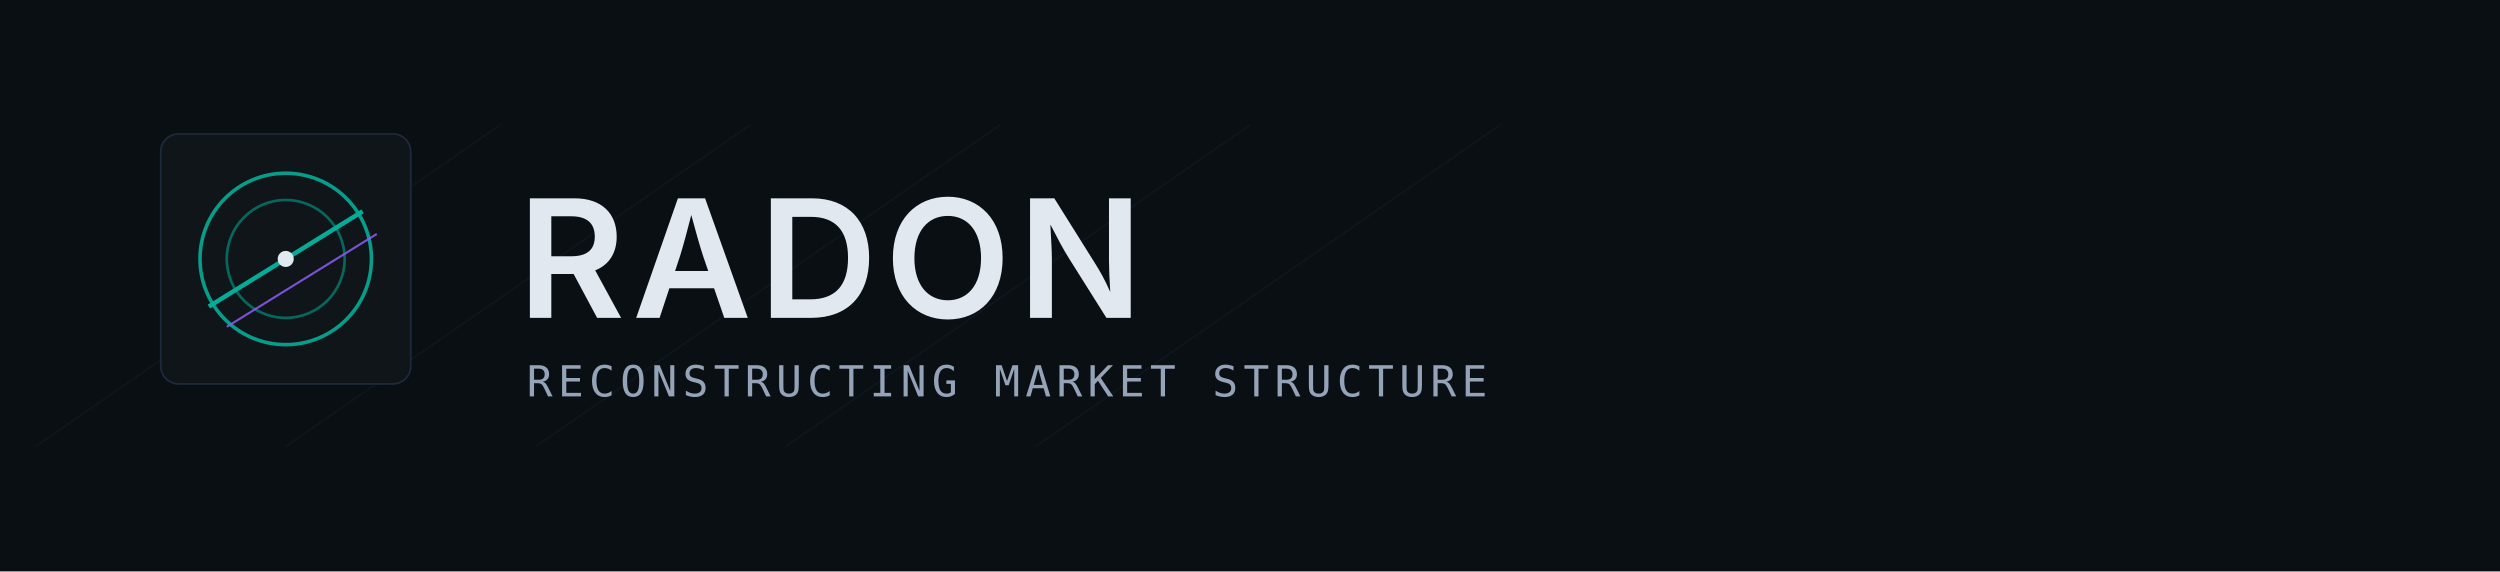
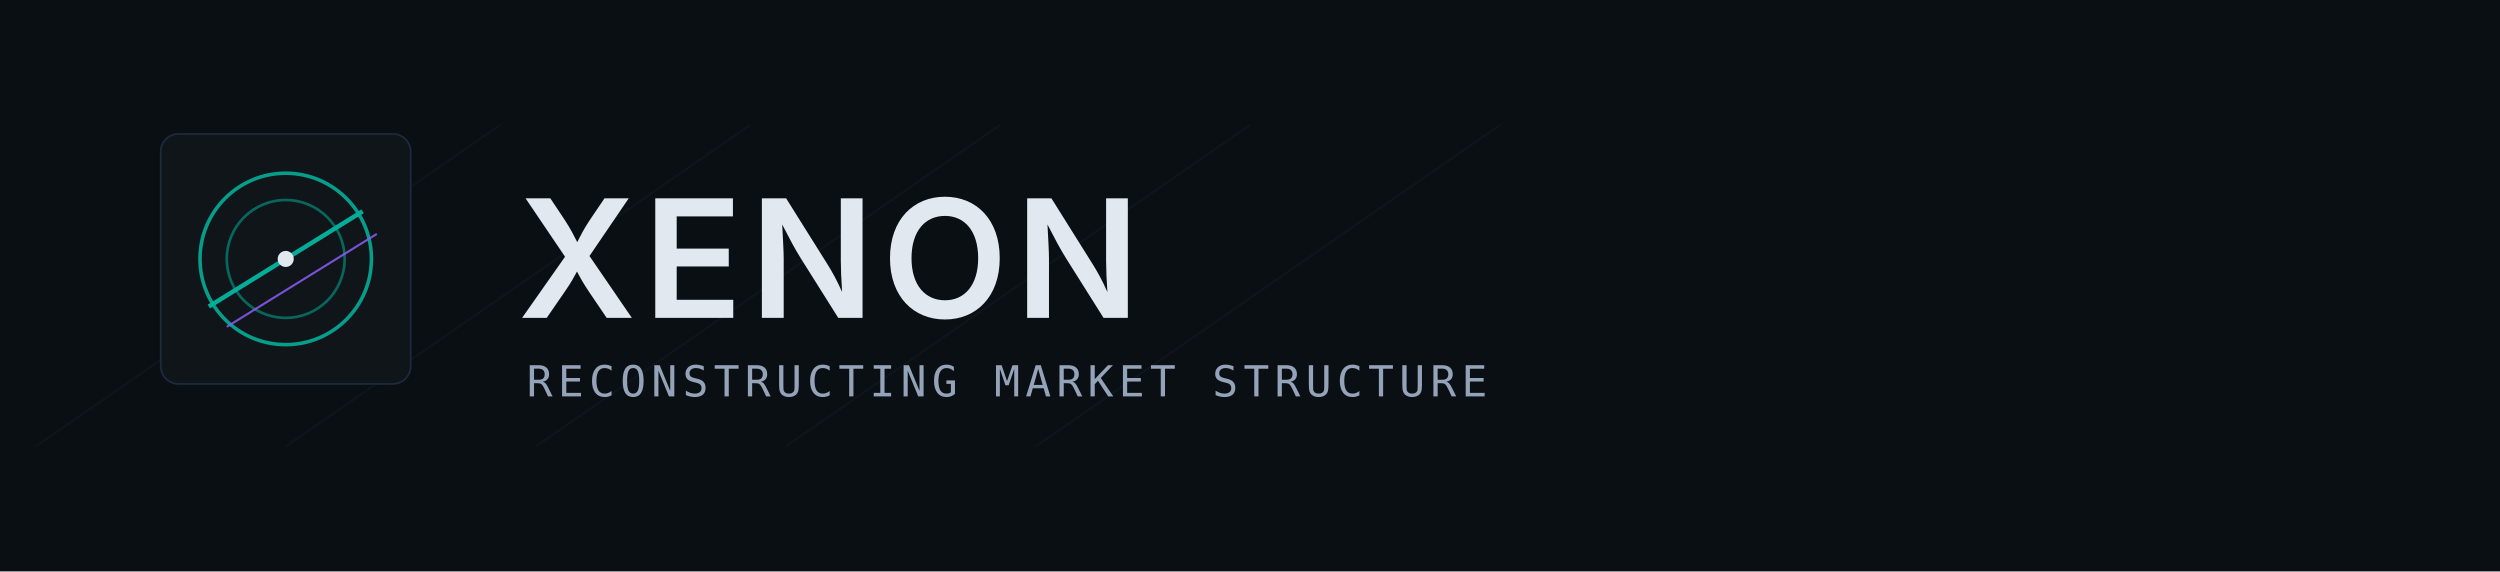
<svg xmlns="http://www.w3.org/2000/svg" width="1400" height="320" viewBox="0 0 1400 320" fill="none">
  <rect width="1400" height="320" fill="#0a0f14" />
  <g opacity="0.22">
    <path d="M20 250 L280 70" stroke="#1e293b" stroke-width="1" />
    <path d="M160 250 L420 70" stroke="#1e293b" stroke-width="1" />
    <path d="M300 250 L560 70" stroke="#1e293b" stroke-width="1" />
    <path d="M440 250 L700 70" stroke="#1e293b" stroke-width="1" />
    <path d="M580 250 L840 70" stroke="#1e293b" stroke-width="1" />
  </g>
  <g transform="translate(90 75)">
    <rect x="0" y="0" width="140" height="140" rx="10" fill="#0f1519" stroke="#1e293b" />
    <circle cx="70" cy="70" r="48" stroke="#05AD98" stroke-width="2" opacity="0.9" />
    <circle cx="70" cy="70" r="33" stroke="#048A7A" stroke-width="1.5" opacity="0.7" />
    <path d="M28 96 L112 44" stroke="#05AD98" stroke-width="2.5" stroke-linecap="square" />
    <path d="M37 108 L121 56" stroke="#8B5CF6" stroke-width="1.2" opacity="0.85" />
    <circle cx="70" cy="70" r="4.5" fill="#e2e8f0" />
  </g>
  <g transform="translate(290 94)">
-     <text x="0" y="84" fill="#e2e8f0" font-size="92" font-family="Inter, Arial, sans-serif" font-weight="600" letter-spacing="4">RADON</text>
+     <text x="0" y="84" fill="#e2e8f0" font-size="92" font-family="Inter, Arial, sans-serif" font-weight="600" letter-spacing="4">XENON</text>
    <text x="5" y="128" fill="#94a3b8" font-size="24" font-family="IBM Plex Mono, monospace" font-weight="500" letter-spacing="3">RECONSTRUCTING MARKET STRUCTURE</text>
  </g>
</svg>
